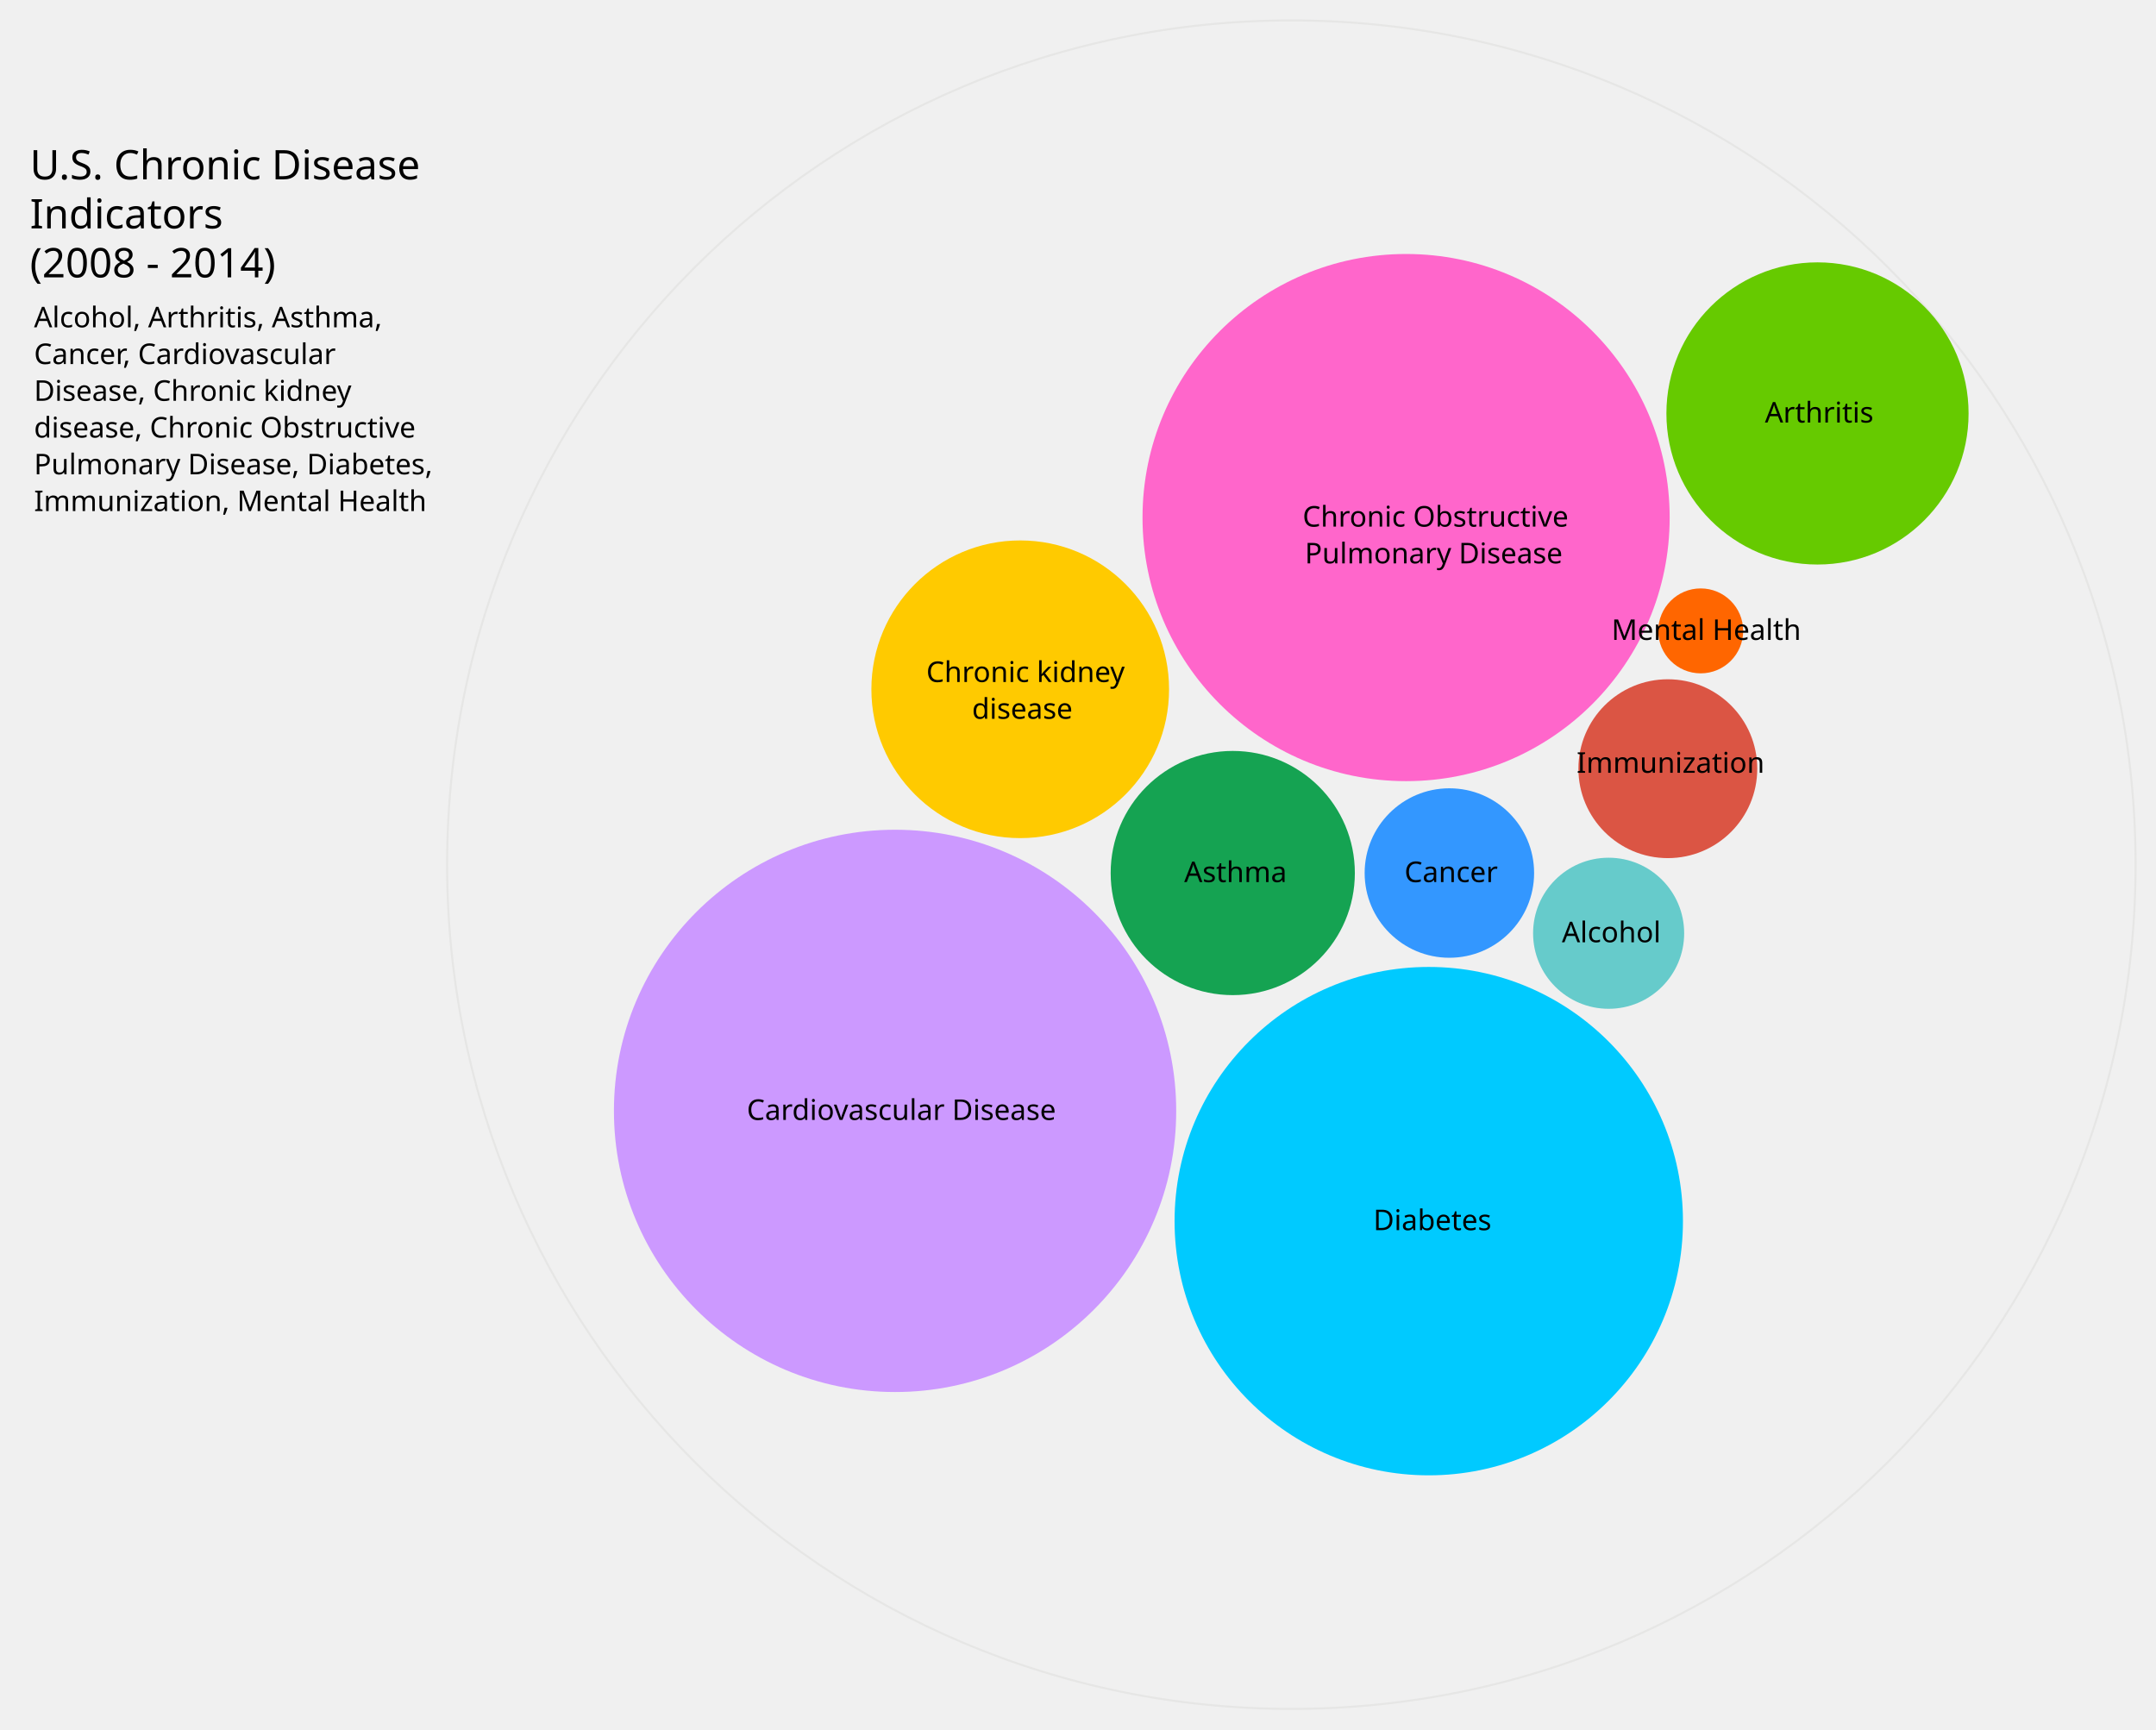
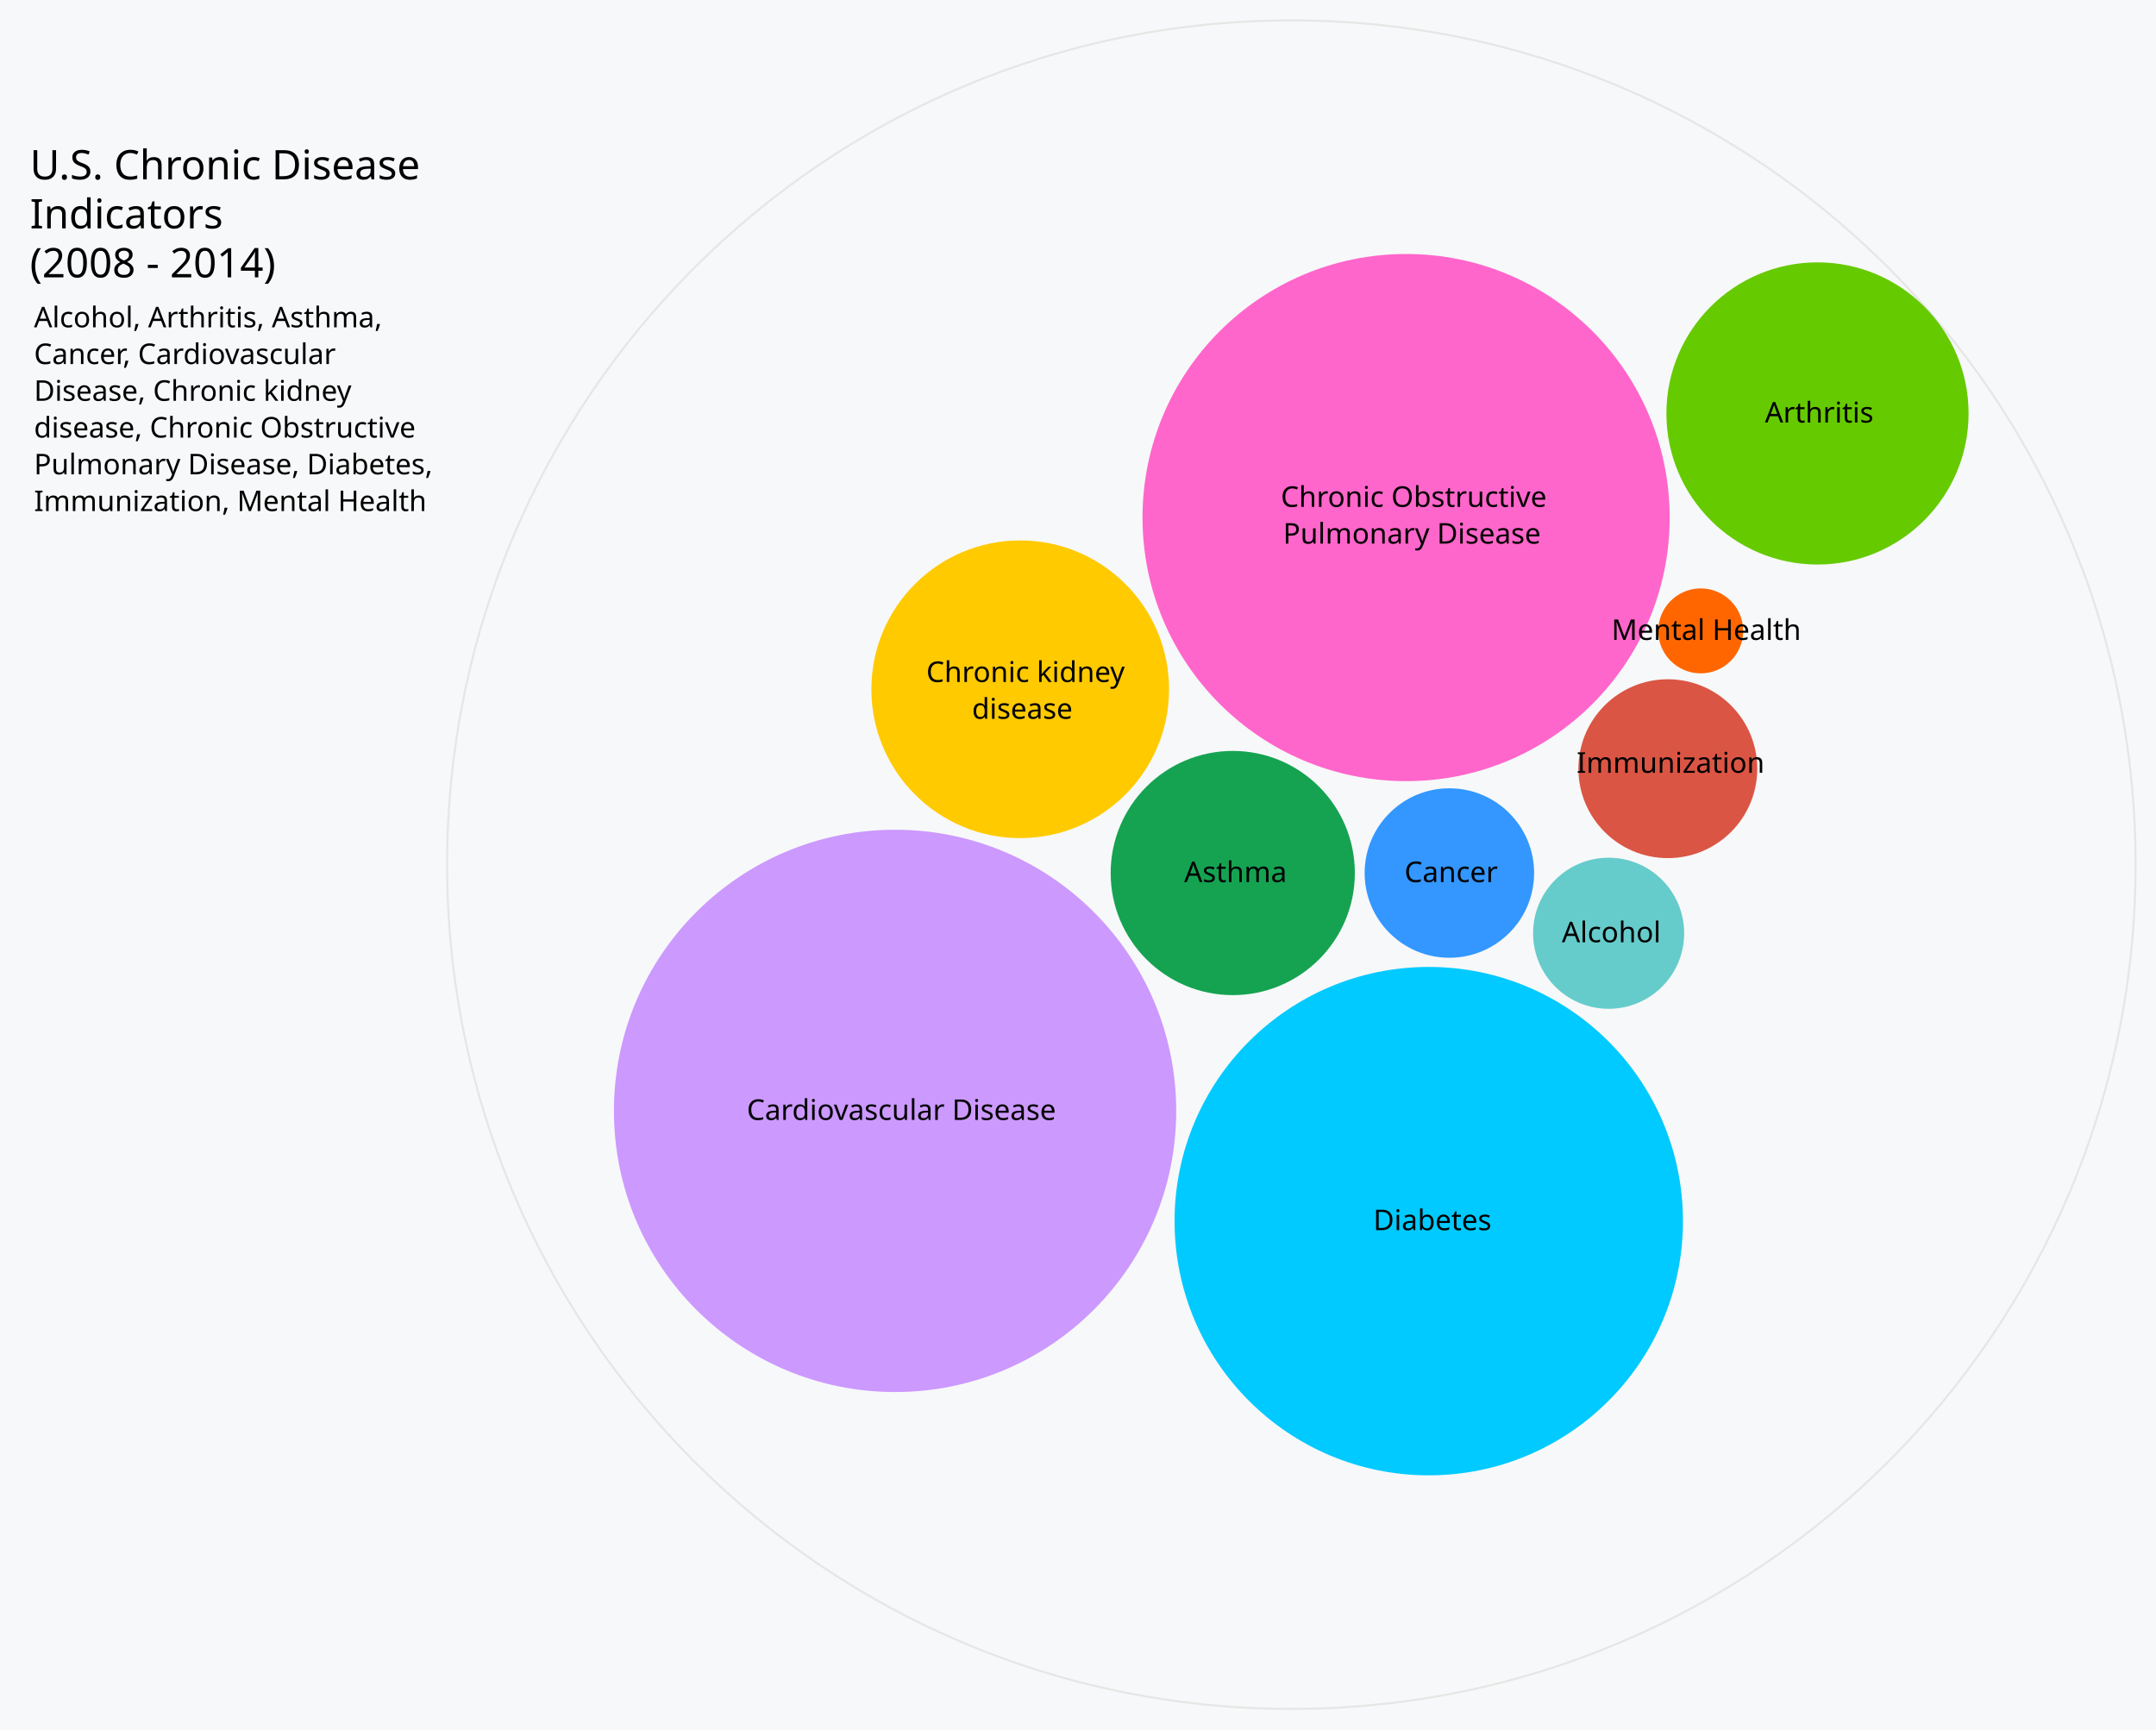
<svg xmlns="http://www.w3.org/2000/svg" version="1.1" id="Layer_1" x="0px" y="0px" viewBox="0 0 1056 847" style="enable-background:new 0 0 1056 847;" xml:space="preserve">
  <style type="text/css">
- 	.st0{fill:#DDDDDD;fill-opacity:0;stroke:#E6E6E5;}
- 	.st1{fill:#3397FF;stroke:#DDDDDD;stroke-opacity:0;}
- 	.st2{fill:#00CAFF;stroke:#DDDDDD;stroke-opacity:0;}
- 	.st3{fill:#FF66CB;stroke:#DDDDDD;stroke-opacity:0;}
- 	.st4{fill:#FFCA00;stroke:#DDDDDD;stroke-opacity:0;}
- 	.st5{fill:#CC99FF;stroke:#DDDDDD;stroke-opacity:0;}
- 	.st6{fill:#15A352;stroke:#DDDDDD;stroke-opacity:0;}
- 	.st7{fill:#66CBCB;stroke:#DDDDDD;stroke-opacity:0;}
- 	.st8{fill:#DB5544;stroke:#DDDDDD;stroke-opacity:0;}
- 	.st9{fill:#FF6600;stroke:#DDDDDD;stroke-opacity:0;}
- 	.st10{fill:#66CA00;stroke:#DDDDDD;stroke-opacity:0;}
- 	.st11{font-family:'DIN-Regular';}
- 	.st12{font-size:14px;}
- 	.st13{fill:none;}
- 	.st14{enable-background:new    ;}
- 	.st15{font-family:'DIN-Medium';}
- 	.st16{font-size:20px;}
+ 	.st0{fill:#F7F8F9;}
+ 	.st1{fill:#FFFFFF;fill-opacity:0;stroke:#E6E6E5;}
+ 	.st2{fill:#3397FF;stroke:#DDDDDD;stroke-opacity:0;}
+ 	.st3{fill:#00CAFF;stroke:#DDDDDD;stroke-opacity:0;}
+ 	.st4{fill:#FF66CB;stroke:#DDDDDD;stroke-opacity:0;}
+ 	.st5{fill:#FFCA00;stroke:#DDDDDD;stroke-opacity:0;}
+ 	.st6{fill:#CC99FF;stroke:#DDDDDD;stroke-opacity:0;}
+ 	.st7{fill:#15A352;stroke:#DDDDDD;stroke-opacity:0;}
+ 	.st8{fill:#66CBCB;stroke:#DDDDDD;stroke-opacity:0;}
+ 	.st9{fill:#DB5544;stroke:#DDDDDD;stroke-opacity:0;}
+ 	.st10{fill:#FF6600;stroke:#DDDDDD;stroke-opacity:0;}
+ 	.st11{fill:#66CA00;stroke:#DDDDDD;stroke-opacity:0;}
+ 	.st12{font-family:'DIN-Regular';}
+ 	.st13{font-size:14px;}
+ 	.st14{fill:none;}
+ 	.st15{enable-background:new    ;}
+ 	.st16{font-family:'DIN-Medium';}
+ 	.st17{font-size:20px;}
</style>
+   <rect x="-4" y="-5" class="st0" width="1068" height="865" />
  <g>
-     <circle class="st0" cx="632.5" cy="423.5" r="413.5" />
-     <circle class="st1" cx="709.9" cy="427.6" r="41.5" />
-     <circle class="st2" cx="699.8" cy="598.1" r="124.5" />
-     <circle class="st3" cx="688.7" cy="253.5" r="129.1" />
-     <circle class="st4" cx="499.7" cy="337.6" r="72.9" />
-     <circle class="st5" cx="438.4" cy="544.1" r="137.7" />
-     <circle class="st6" cx="603.8" cy="427.6" r="59.8" />
-     <circle class="st7" cx="787.9" cy="457.1" r="37" />
-     <circle class="st8" cx="816.9" cy="376.5" r="43.8" />
-     <circle class="st9" cx="833" cy="309" r="20.8" />
-     <circle class="st10" cx="890.2" cy="202.5" r="74" />
+     <circle class="st1" cx="632.5" cy="423.5" r="413.5" />
+     <circle class="st2" cx="709.9" cy="427.6" r="41.5" />
+     <circle class="st3" cx="699.8" cy="598.1" r="124.5" />
+     <circle class="st4" cx="688.7" cy="253.5" r="129.1" />
+     <circle class="st5" cx="499.7" cy="337.6" r="72.9" />
+     <circle class="st6" cx="438.4" cy="544.1" r="137.7" />
+     <circle class="st7" cx="603.8" cy="427.6" r="59.8" />
+     <circle class="st8" cx="787.9" cy="457.1" r="37" />
+     <circle class="st9" cx="816.9" cy="376.5" r="43.8" />
+     <circle class="st10" cx="833" cy="309" r="20.8" />
+     <circle class="st11" cx="890.2" cy="202.5" r="74" />
  </g>
  <g>
    <g>
-       <text transform="matrix(1 0 0 1 687.8838 432.0368)" class="st11 st12">Cancer</text>
-       <text transform="matrix(1 0 0 1 672.6576 602.5171)" class="st11 st12">Diabetes</text>
-       <rect x="611.7" y="245.9" class="st13" width="175.2" height="34.5" />
-       <text transform="matrix(1 0 0 1 638.0005 257.9269)" class="st14">
-         <tspan x="0" y="0" class="st11 st12">Chronic Obstructive </tspan>
-         <tspan x="1.1" y="18" class="st11 st12">Pulmonary Disease</tspan>
+       <text transform="matrix(1 0 0 1 687.8838 432.0368)" class="st12 st13">Cancer</text>
+       <text transform="matrix(1 0 0 1 672.6576 602.5171)" class="st12 st13">Diabetes</text>
+       <rect x="601.1" y="236.3" class="st14" width="175.2" height="34.5" />
+       <text transform="matrix(1 0 0 1 627.334 248.2601)" class="st15">
+         <tspan x="0" y="0" class="st12 st13">Chronic Obstructive </tspan>
+         <tspan x="1.1" y="18" class="st12 st13">Pulmonary Disease</tspan>
      </text>
-       <rect x="443.8" y="322.1" class="st13" width="111.9" height="31.1" />
-       <text transform="matrix(1 0 0 1 453.6883 334.042)" class="st14">
-         <tspan x="0" y="0" class="st11 st12">Chronic kidney </tspan>
-         <tspan x="22.4" y="18" class="st11 st12">disease</tspan>
+       <rect x="443.8" y="322.1" class="st14" width="111.9" height="31.1" />
+       <text transform="matrix(1 0 0 1 453.6883 334.042)" class="st15">
+         <tspan x="0" y="0" class="st12 st13">Chronic kidney </tspan>
+         <tspan x="22.4" y="18" class="st12 st13">disease</tspan>
      </text>
-       <text transform="matrix(1 0 0 1 365.7797 548.5292)" class="st11 st12">Cardiovascular Disease</text>
-       <text transform="matrix(1 0 0 1 580.009 432.0368)" class="st11 st12">Asthma</text>
-       <text transform="matrix(1 0 0 1 765 461.5015)" class="st11 st12">Alcohol</text>
-       <text transform="matrix(1 0 0 1 772.2028 378.4899)" class="st11 st12">Immunization</text>
-       <text transform="matrix(1 0 0 1 789.3003 313.4108)" class="st11 st12">Mental Health</text>
-       <text transform="matrix(1 0 0 1 864.4515 206.9509)" class="st11 st12">Arthritis</text>
+       <text transform="matrix(1 0 0 1 365.7797 548.5292)" class="st12 st13">Cardiovascular Disease</text>
+       <text transform="matrix(1 0 0 1 580.009 432.0368)" class="st12 st13">Asthma</text>
+       <text transform="matrix(1 0 0 1 765 461.5015)" class="st12 st13">Alcohol</text>
+       <text transform="matrix(1 0 0 1 772.2028 378.4899)" class="st12 st13">Immunization</text>
+       <text transform="matrix(1 0 0 1 789.3003 313.4108)" class="st12 st13">Mental Health</text>
+       <text transform="matrix(1 0 0 1 864.4515 206.9509)" class="st12 st13">Arthritis</text>
    </g>
  </g>
  <text transform="matrix(1 0 0 1 14.654 87.8462)">
-     <tspan x="0" y="0" class="st15 st16">U.S. Chronic Disease </tspan>
-     <tspan x="0" y="24" class="st15 st16">Indicators </tspan>
-     <tspan x="0" y="48" class="st15 st16">(2008 - 2014)</tspan>
+     <tspan x="0" y="0" class="st16 st17">U.S. Chronic Disease </tspan>
+     <tspan x="0" y="24" class="st16 st17">Indicators </tspan>
+     <tspan x="0" y="48" class="st16 st17">(2008 - 2014)</tspan>
  </text>
-   <rect x="16.7" y="150.3" class="st13" width="186" height="107.5" />
+   <rect x="16.7" y="150.3" class="st14" width="186" height="107.5" />
  <text transform="matrix(1 0 0 1 16.654 160.314)">
-     <tspan x="0" y="0" class="st11 st12">Alcohol, Arthritis, Asthma, </tspan>
-     <tspan x="0" y="18" class="st11 st12">Cancer, Cardiovascular </tspan>
-     <tspan x="0" y="36" class="st11 st12">Disease, Chronic kidney </tspan>
-     <tspan x="0" y="54" class="st11 st12">disease, Chronic Obstructive </tspan>
-     <tspan x="0" y="72" class="st11 st12">Pulmonary Disease, Diabetes, </tspan>
-     <tspan x="0" y="90" class="st11 st12">Immunization, Mental Health</tspan>
+     <tspan x="0" y="0" class="st12 st13">Alcohol, Arthritis, Asthma, </tspan>
+     <tspan x="0" y="18" class="st12 st13">Cancer, Cardiovascular </tspan>
+     <tspan x="0" y="36" class="st12 st13">Disease, Chronic kidney </tspan>
+     <tspan x="0" y="54" class="st12 st13">disease, Chronic Obstructive </tspan>
+     <tspan x="0" y="72" class="st12 st13">Pulmonary Disease, Diabetes, </tspan>
+     <tspan x="0" y="90" class="st12 st13">Immunization, Mental Health</tspan>
  </text>
</svg>
